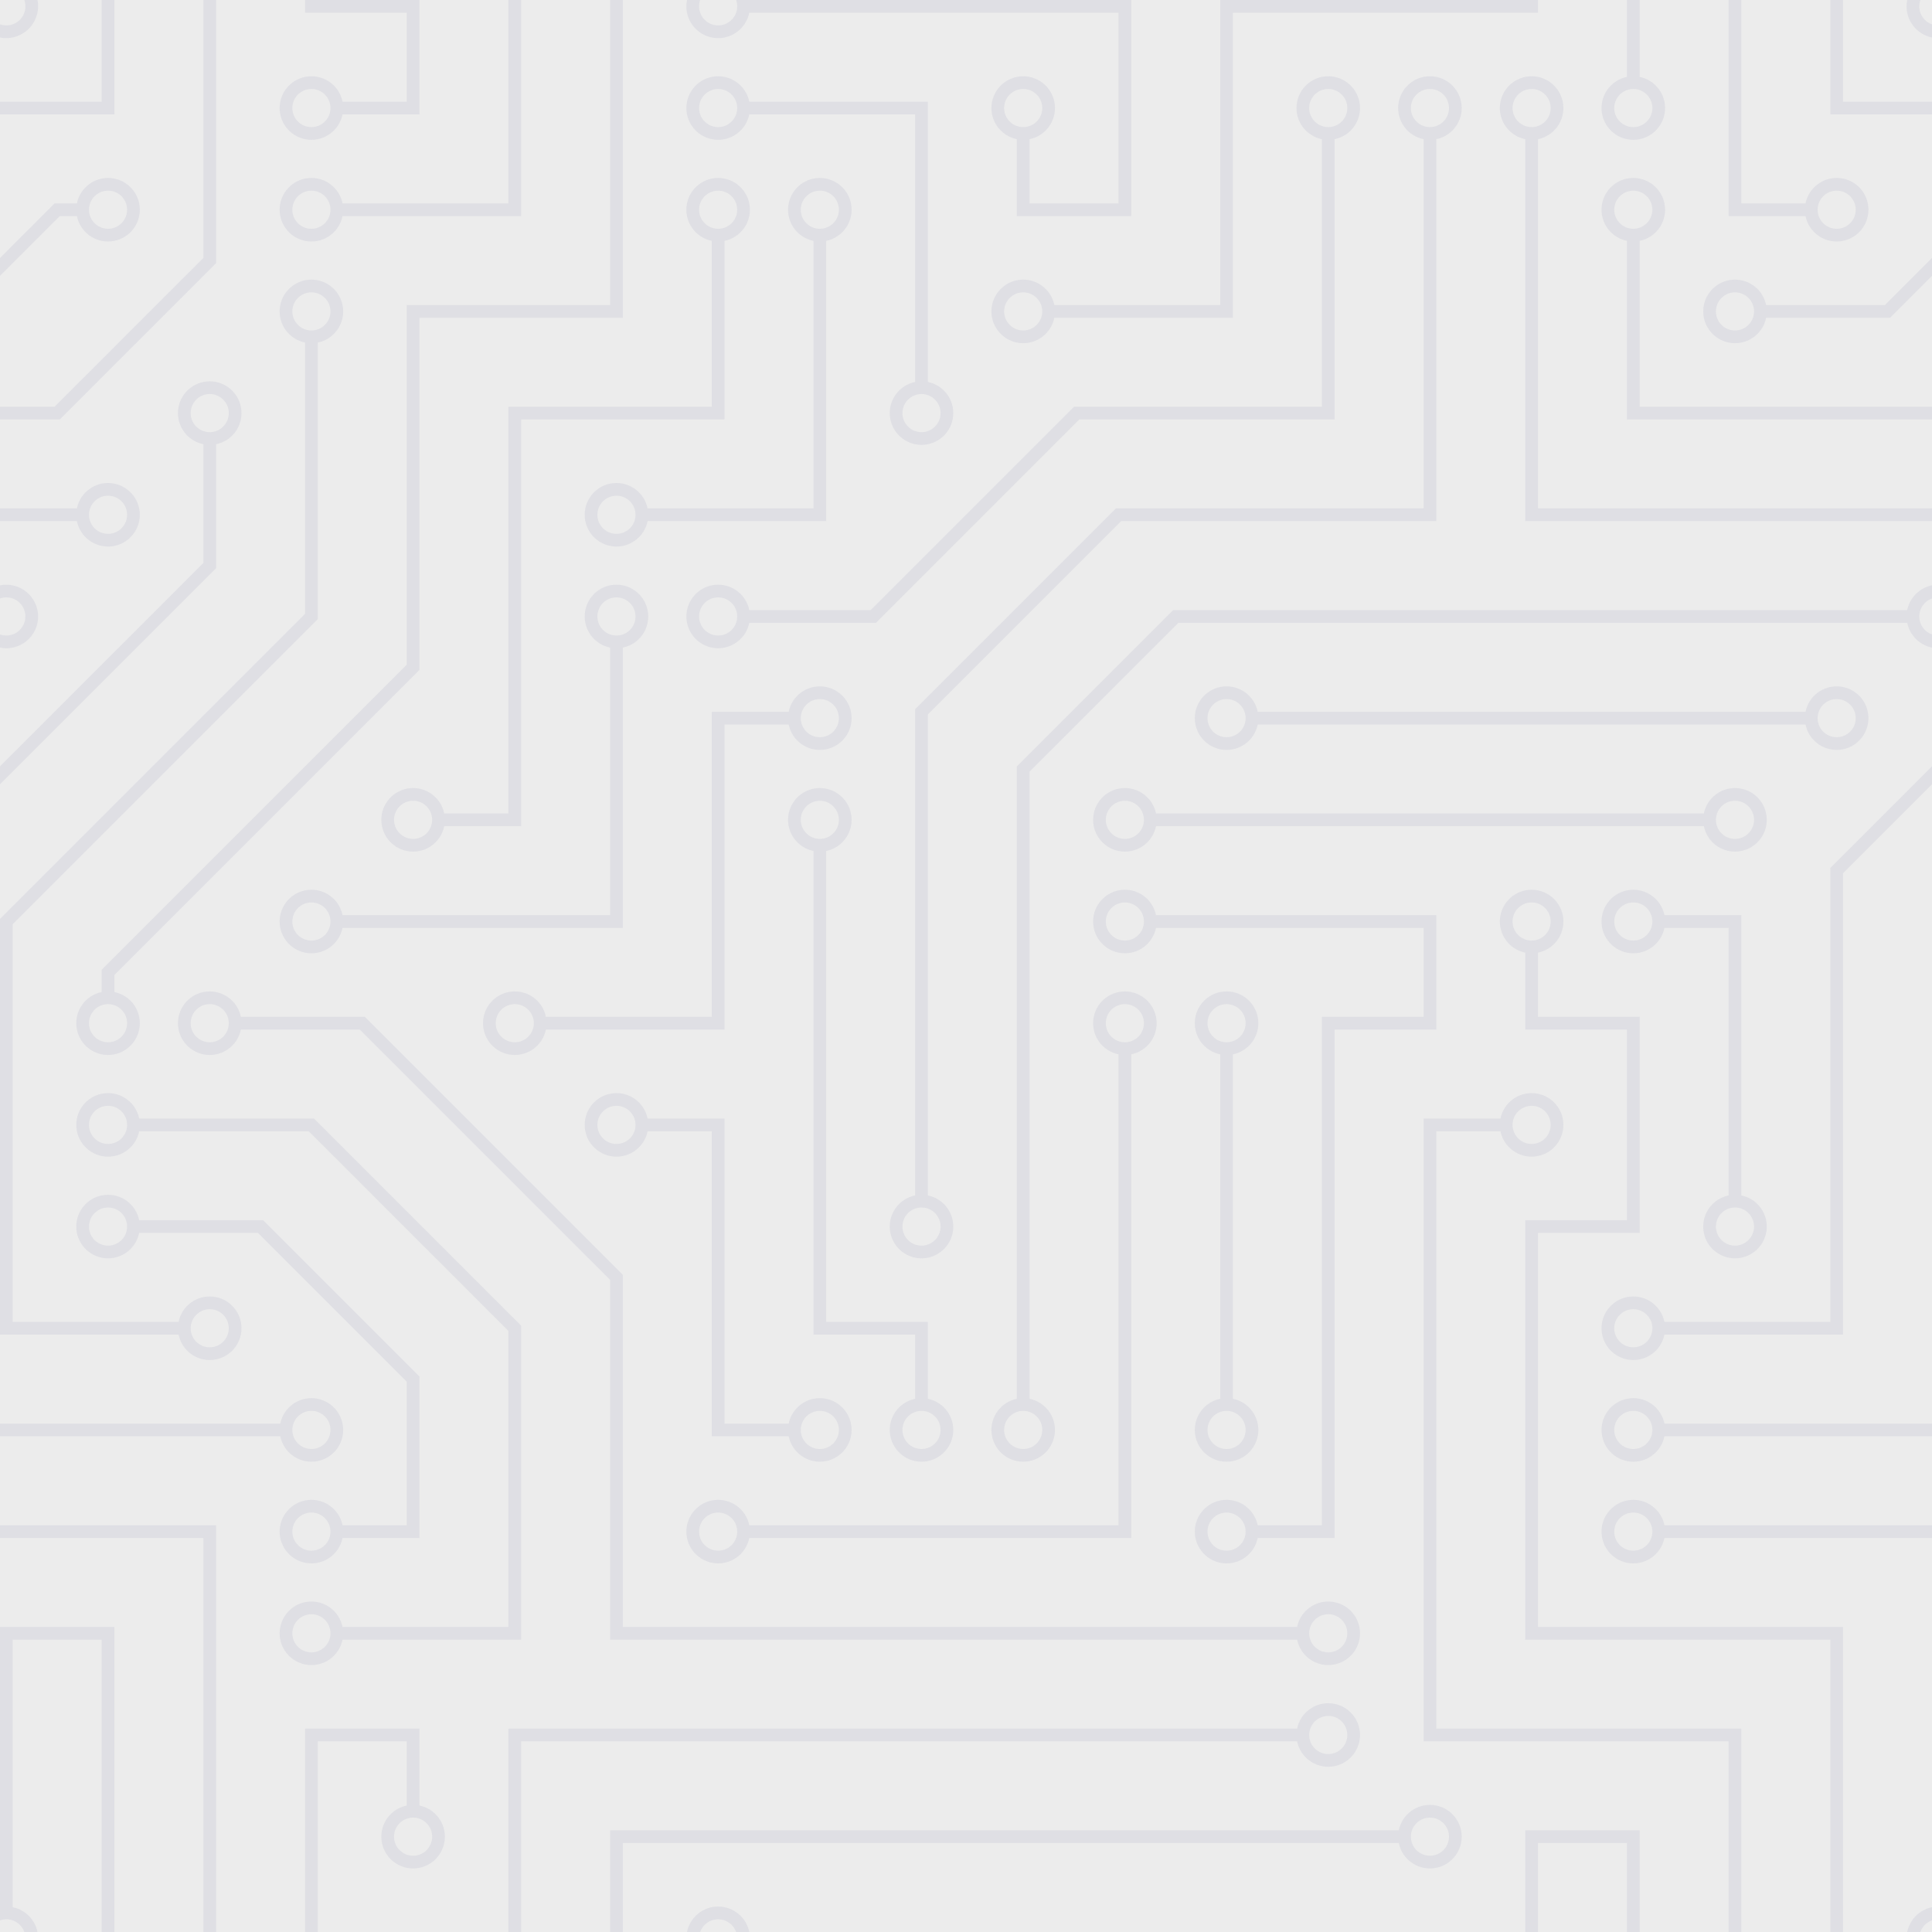
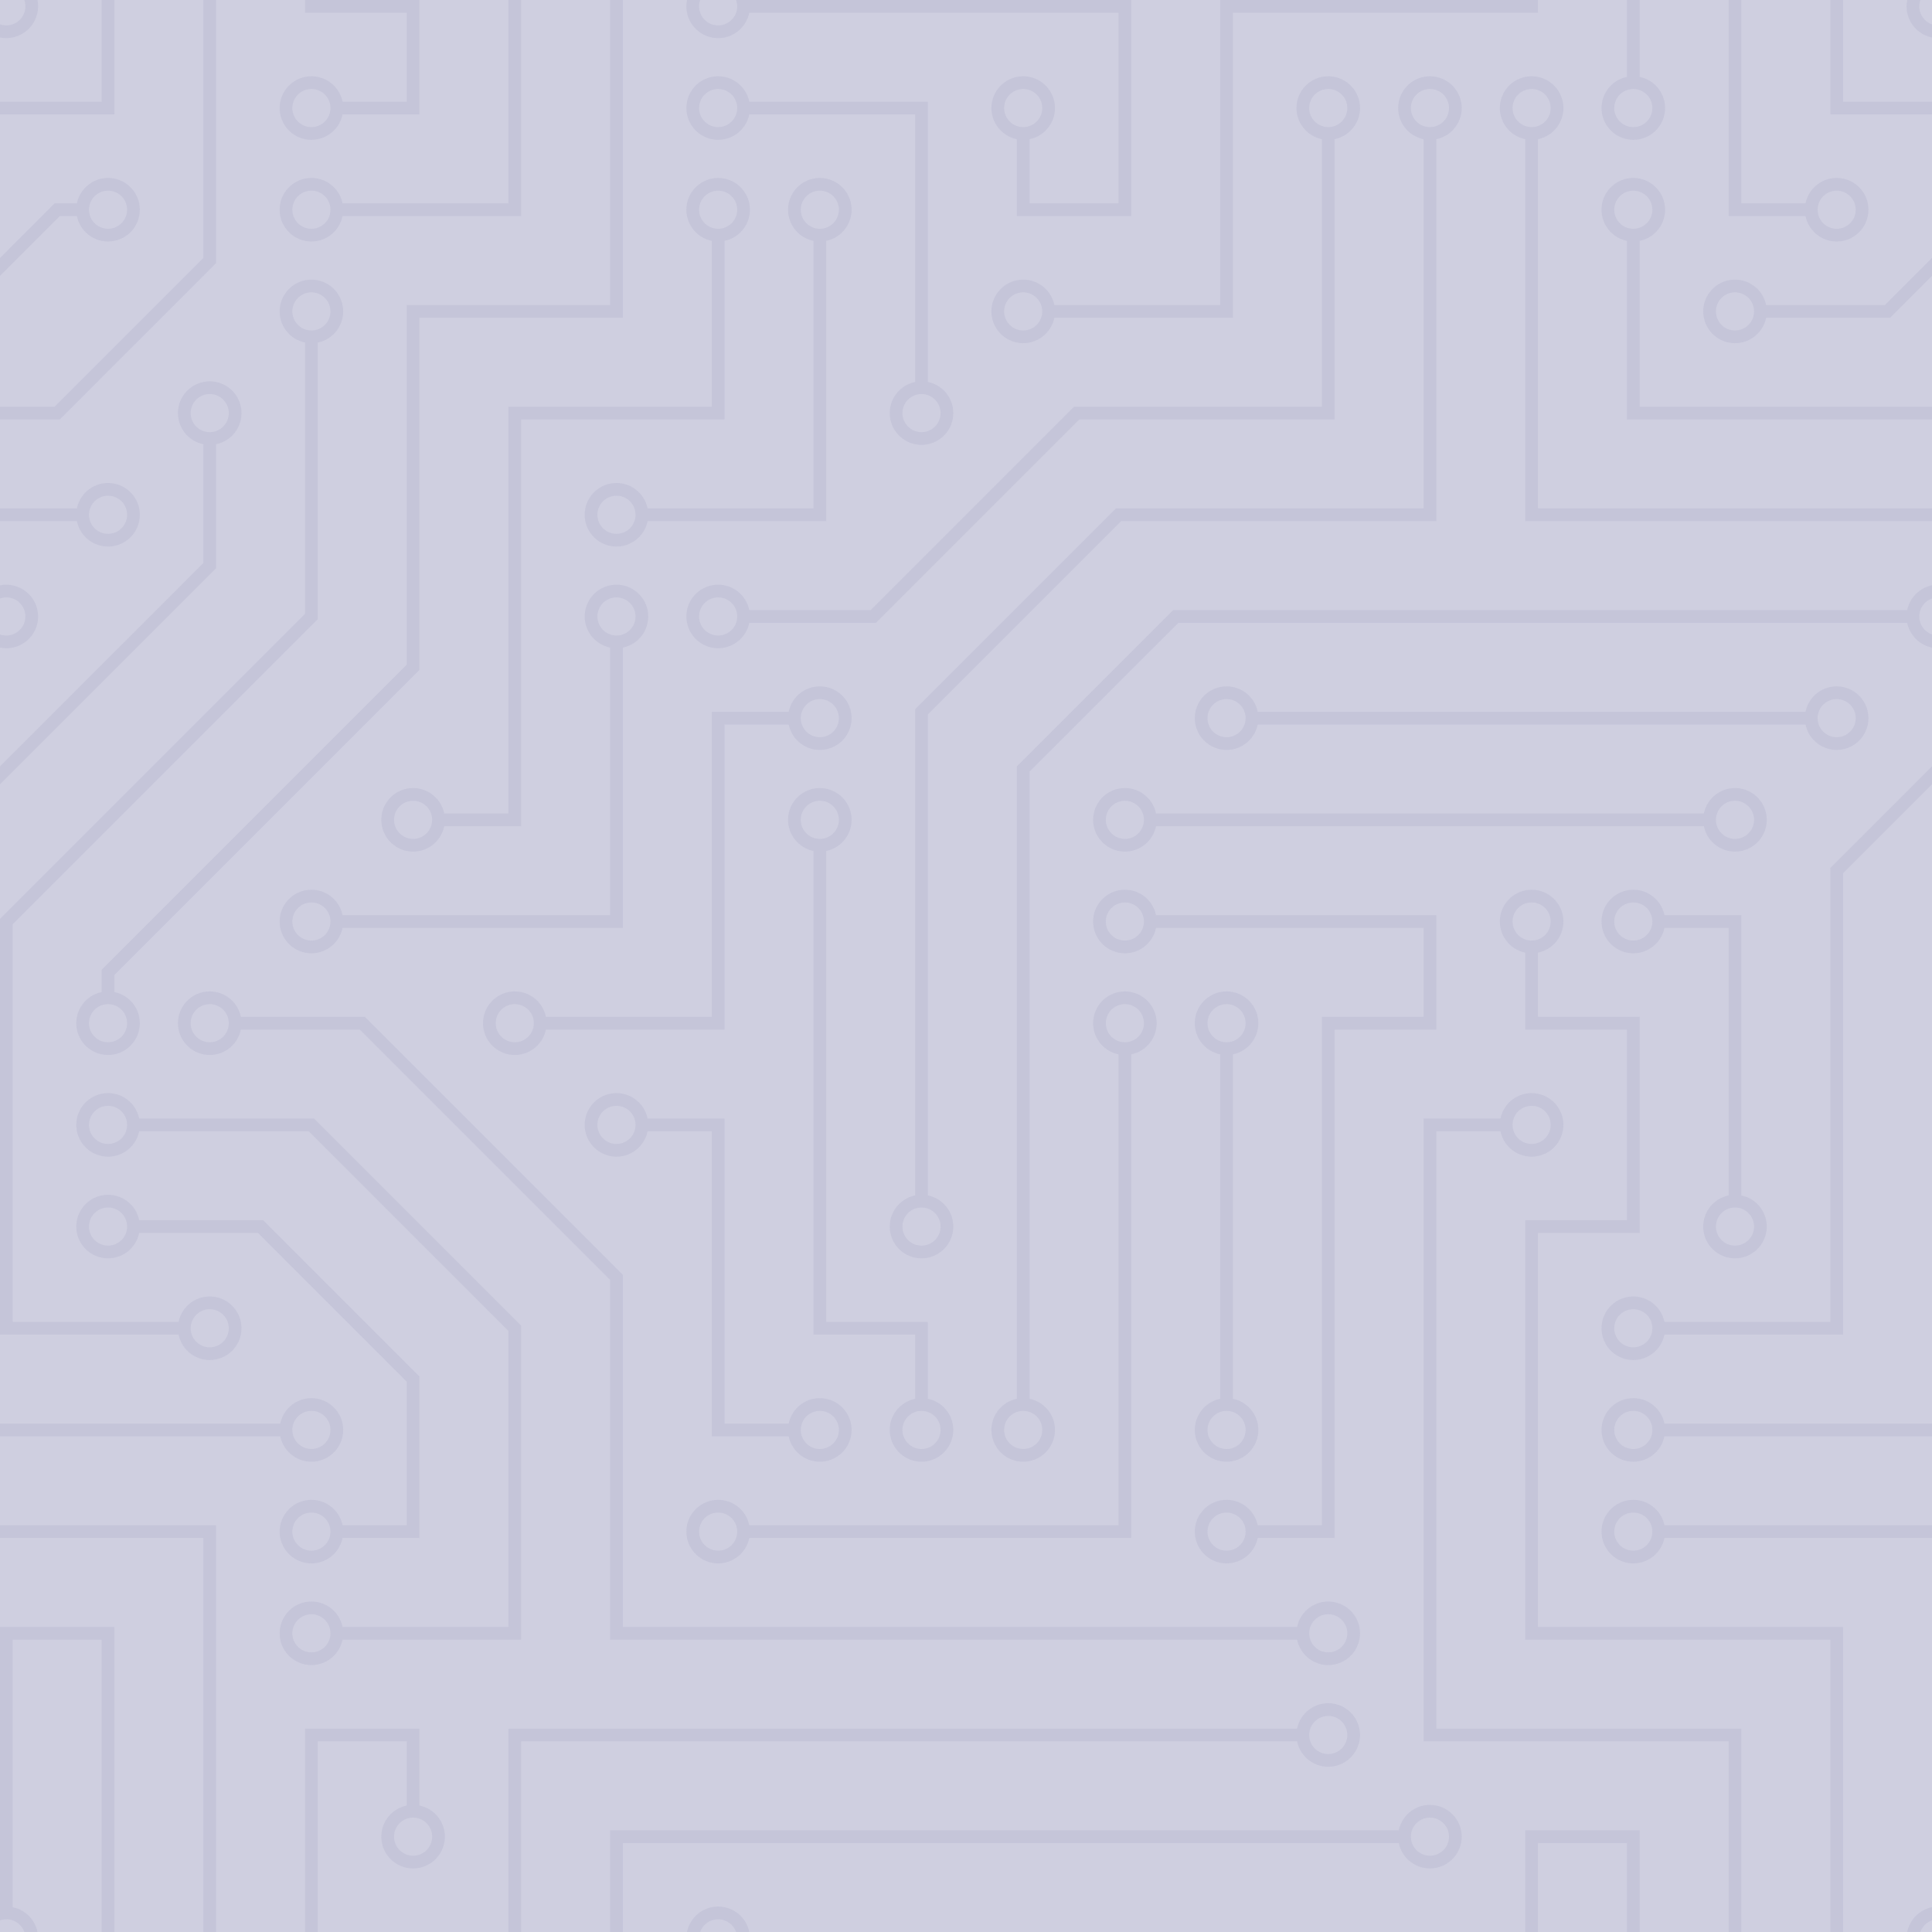
<svg xmlns="http://www.w3.org/2000/svg" viewBox="0 0 304 304" width="304" height="304">
-   <rect width="100%" height="100%" fill="#ECECEC" />
+   <rect width="100%" height="100%" fill="#CFCFE0" />
  <path fill="#64659C" fill-opacity="0.1" d="M44.1 224a5 5 0 1 1 0 2H0v-2h44.1zm160 48a5 5 0 1 1 0 2H82v-2h122.1zm57.8-46a5 5 0 1 1 0-2H304v2h-42.1zm0 16a5 5 0 1 1 0-2H304v2h-42.1zm6.2-114a5 5 0 1 1 0 2h-86.2a5 5 0 1 1 0-2h86.2zm-256-48a5 5 0 1 1 0 2H0v-2h12.1zm185.8 34a5 5 0 1 1 0-2h86.2a5 5 0 1 1 0 2h-86.2zM258 12.1a5 5 0 1 1-2 0V0h2v12.1zm-64 208a5 5 0 1 1-2 0v-54.2a5 5 0 1 1 2 0v54.2zm48-198.2V80h62v2h-64V21.9a5 5 0 1 1 2 0zm16 16V64h46v2h-48V37.9a5 5 0 1 1 2 0zm-128 96V208h16v12.1a5 5 0 1 1-2 0V210h-16v-76.1a5 5 0 1 1 2 0zm-5.9-21.9a5 5 0 1 1 0 2H114v48H85.9a5 5 0 1 1 0-2H112v-48h12.1zm-6.2 130a5 5 0 1 1 0-2H176v-74.1a5 5 0 1 1 2 0V242h-60.1zm-16-64a5 5 0 1 1 0-2H114v48h10.1a5 5 0 1 1 0 2H112v-48h-10.1zM66 284.1a5 5 0 1 1-2 0V274H50v30h-2v-32h18v12.1zM236.1 176a5 5 0 1 1 0 2H226v94h48v32h-2v-30h-48v-98h12.1zm25.8-30a5 5 0 1 1 0-2H274v44.1a5 5 0 1 1-2 0V146h-10.1zm-64 96a5 5 0 1 1 0-2H208v-80h16v-14h-42.1a5 5 0 1 1 0-2H226v18h-16v80h-12.1zm86.2-210a5 5 0 1 1 0 2H272V0h2v32h10.1zM98 101.9V146H53.9a5 5 0 1 1 0-2H96v-42.1a5 5 0 1 1 2 0zM53.9 34a5 5 0 1 1 0-2H80V0h2v34H53.9zm60.1 3.9V66H82v64H69.9a5 5 0 1 1 0-2H80V64h32V37.9a5 5 0 1 1 2 0zM101.9 82a5 5 0 1 1 0-2H128V37.9a5 5 0 1 1 2 0V82h-28.1zm16-64a5 5 0 1 1 0-2H146v44.1a5 5 0 1 1-2 0V18h-26.1zm102.2 270a5 5 0 1 1 0 2H98v14h-2v-16h124.1zM242 149.9V160h16v34h-16v62h48v48h-2v-46h-48v-66h16v-30h-16v-12.1a5 5 0 1 1 2 0zM53.9 18a5 5 0 1 1 0-2H64V2H48V0h18v18H53.9zm112 32a5 5 0 1 1 0-2H192V0h50v2h-48v48h-28.1zm-48-48a5 5 0 0 1-9.8-2h2.07a3 3 0 1 0 5.66 0H178v34h-18V21.9a5 5 0 1 1 2 0V32h14V2h-58.1zm0 96a5 5 0 1 1 0-2H137l32-32h39V21.9a5 5 0 1 1 2 0V66h-40.17l-32 32H117.9zm28.1 90.1a5 5 0 1 1-2 0v-76.51L175.59 80H224V21.9a5 5 0 1 1 2 0V82h-49.59L146 112.41v75.69zm16 32a5 5 0 1 1-2 0v-99.51L184.59 96H300.1a5 5 0 0 1 3.9-3.9v2.07a3 3 0 0 0 0 5.66v2.07a5 5 0 0 1-3.9-3.9H185.41L162 121.41v98.69zm-144-64a5 5 0 1 1-2 0v-3.51l48-48V48h32V0h2v50H66v55.41l-48 48v2.69zM50 53.9v43.51l-48 48V208h26.1a5 5 0 1 1 0 2H0v-65.41l48-48V53.9a5 5 0 1 1 2 0zm-16 16V89.41l-34 34v-2.82l32-32V69.9a5 5 0 1 1 2 0zM12.1 32a5 5 0 1 1 0 2H9.41L0 43.41V40.6L8.59 32h3.51zm265.8 18a5 5 0 1 1 0-2h18.69l7.41-7.41v2.82L297.41 50H277.9zm-16 160a5 5 0 1 1 0-2H288v-71.41l16-16v2.82l-14 14V210h-28.1zm-208 32a5 5 0 1 1 0-2H64v-22.59L40.59 194H21.9a5 5 0 1 1 0-2H41.41L66 216.59V242H53.9zm150.2 14a5 5 0 1 1 0 2H96v-56.6L56.6 162H37.9a5 5 0 1 1 0-2h19.5L98 200.6V256h106.1zm-150.2 2a5 5 0 1 1 0-2H80v-46.59L48.59 178H21.9a5 5 0 1 1 0-2H49.41L82 208.59V258H53.9zM34 39.8v1.61L9.41 66H0v-2h8.59L32 40.59V0h2v39.8zM2 300.1a5 5 0 0 1 3.9 3.9H3.83A3 3 0 0 0 0 302.17V256h18v48h-2v-46H2v42.1zM34 241v63h-2v-62H0v-2h34v1zM17 18H0v-2h16V0h2v18h-1zm273-2h14v2h-16V0h2v16zm-32 273v15h-2v-14h-14v14h-2v-16h18v1zM0 92.1A5.02 5.02 0 0 1 6 97a5 5 0 0 1-6 4.9v-2.07a3 3 0 1 0 0-5.66V92.1zM80 272h2v32h-2v-32zm37.9 32h-2.07a3 3 0 0 0-5.66 0h-2.07a5 5 0 0 1 9.8 0zM5.9 0A5.02 5.02 0 0 1 0 5.9V3.83A3 3 0 0 0 3.83 0H5.9zm294.2 0h2.07A3 3 0 0 0 304 3.83V5.9a5 5 0 0 1-3.9-5.9zm3.9 300.1v2.07a3 3 0 0 0-1.83 1.83h-2.07a5 5 0 0 1 3.9-3.9zM97 100a3 3 0 1 0 0-6 3 3 0 0 0 0 6zm0-16a3 3 0 1 0 0-6 3 3 0 0 0 0 6zm16 16a3 3 0 1 0 0-6 3 3 0 0 0 0 6zm16 16a3 3 0 1 0 0-6 3 3 0 0 0 0 6zm0 16a3 3 0 1 0 0-6 3 3 0 0 0 0 6zm-48 32a3 3 0 1 0 0-6 3 3 0 0 0 0 6zm16 16a3 3 0 1 0 0-6 3 3 0 0 0 0 6zm32 48a3 3 0 1 0 0-6 3 3 0 0 0 0 6zm-16 16a3 3 0 1 0 0-6 3 3 0 0 0 0 6zm32-16a3 3 0 1 0 0-6 3 3 0 0 0 0 6zm0-32a3 3 0 1 0 0-6 3 3 0 0 0 0 6zm16 32a3 3 0 1 0 0-6 3 3 0 0 0 0 6zm32 16a3 3 0 1 0 0-6 3 3 0 0 0 0 6zm0-16a3 3 0 1 0 0-6 3 3 0 0 0 0 6zm-16-64a3 3 0 1 0 0-6 3 3 0 0 0 0 6zm16 0a3 3 0 1 0 0-6 3 3 0 0 0 0 6zm16 96a3 3 0 1 0 0-6 3 3 0 0 0 0 6zm0 16a3 3 0 1 0 0-6 3 3 0 0 0 0 6zm16 16a3 3 0 1 0 0-6 3 3 0 0 0 0 6zm16-144a3 3 0 1 0 0-6 3 3 0 0 0 0 6zm0 32a3 3 0 1 0 0-6 3 3 0 0 0 0 6zm16-32a3 3 0 1 0 0-6 3 3 0 0 0 0 6zm16-16a3 3 0 1 0 0-6 3 3 0 0 0 0 6zm-96 0a3 3 0 1 0 0-6 3 3 0 0 0 0 6zm0 16a3 3 0 1 0 0-6 3 3 0 0 0 0 6zm16-32a3 3 0 1 0 0-6 3 3 0 0 0 0 6zm96 0a3 3 0 1 0 0-6 3 3 0 0 0 0 6zm-16-64a3 3 0 1 0 0-6 3 3 0 0 0 0 6zm16-16a3 3 0 1 0 0-6 3 3 0 0 0 0 6zm-32 0a3 3 0 1 0 0-6 3 3 0 0 0 0 6zm0-16a3 3 0 1 0 0-6 3 3 0 0 0 0 6zm-16 0a3 3 0 1 0 0-6 3 3 0 0 0 0 6zm-16 0a3 3 0 1 0 0-6 3 3 0 0 0 0 6zm-16 0a3 3 0 1 0 0-6 3 3 0 0 0 0 6zM49 36a3 3 0 1 0 0-6 3 3 0 0 0 0 6zm-32 0a3 3 0 1 0 0-6 3 3 0 0 0 0 6zm32 16a3 3 0 1 0 0-6 3 3 0 0 0 0 6zM33 68a3 3 0 1 0 0-6 3 3 0 0 0 0 6zm16-48a3 3 0 1 0 0-6 3 3 0 0 0 0 6zm0 240a3 3 0 1 0 0-6 3 3 0 0 0 0 6zm16 32a3 3 0 1 0 0-6 3 3 0 0 0 0 6zm-16-64a3 3 0 1 0 0-6 3 3 0 0 0 0 6zm0 16a3 3 0 1 0 0-6 3 3 0 0 0 0 6zm-16-32a3 3 0 1 0 0-6 3 3 0 0 0 0 6zm80-176a3 3 0 1 0 0-6 3 3 0 0 0 0 6zm16 0a3 3 0 1 0 0-6 3 3 0 0 0 0 6zm-16-16a3 3 0 1 0 0-6 3 3 0 0 0 0 6zm32 48a3 3 0 1 0 0-6 3 3 0 0 0 0 6zm16-16a3 3 0 1 0 0-6 3 3 0 0 0 0 6zm0-32a3 3 0 1 0 0-6 3 3 0 0 0 0 6zm112 176a3 3 0 1 0 0-6 3 3 0 0 0 0 6zm-16 16a3 3 0 1 0 0-6 3 3 0 0 0 0 6zm0 16a3 3 0 1 0 0-6 3 3 0 0 0 0 6zm0 16a3 3 0 1 0 0-6 3 3 0 0 0 0 6zM17 180a3 3 0 1 0 0-6 3 3 0 0 0 0 6zm0 16a3 3 0 1 0 0-6 3 3 0 0 0 0 6zm0-32a3 3 0 1 0 0-6 3 3 0 0 0 0 6zm16 0a3 3 0 1 0 0-6 3 3 0 0 0 0 6zM17 84a3 3 0 1 0 0-6 3 3 0 0 0 0 6zm32 64a3 3 0 1 0 0-6 3 3 0 0 0 0 6zm16-16a3 3 0 1 0 0-6 3 3 0 0 0 0 6z" />
</svg>
